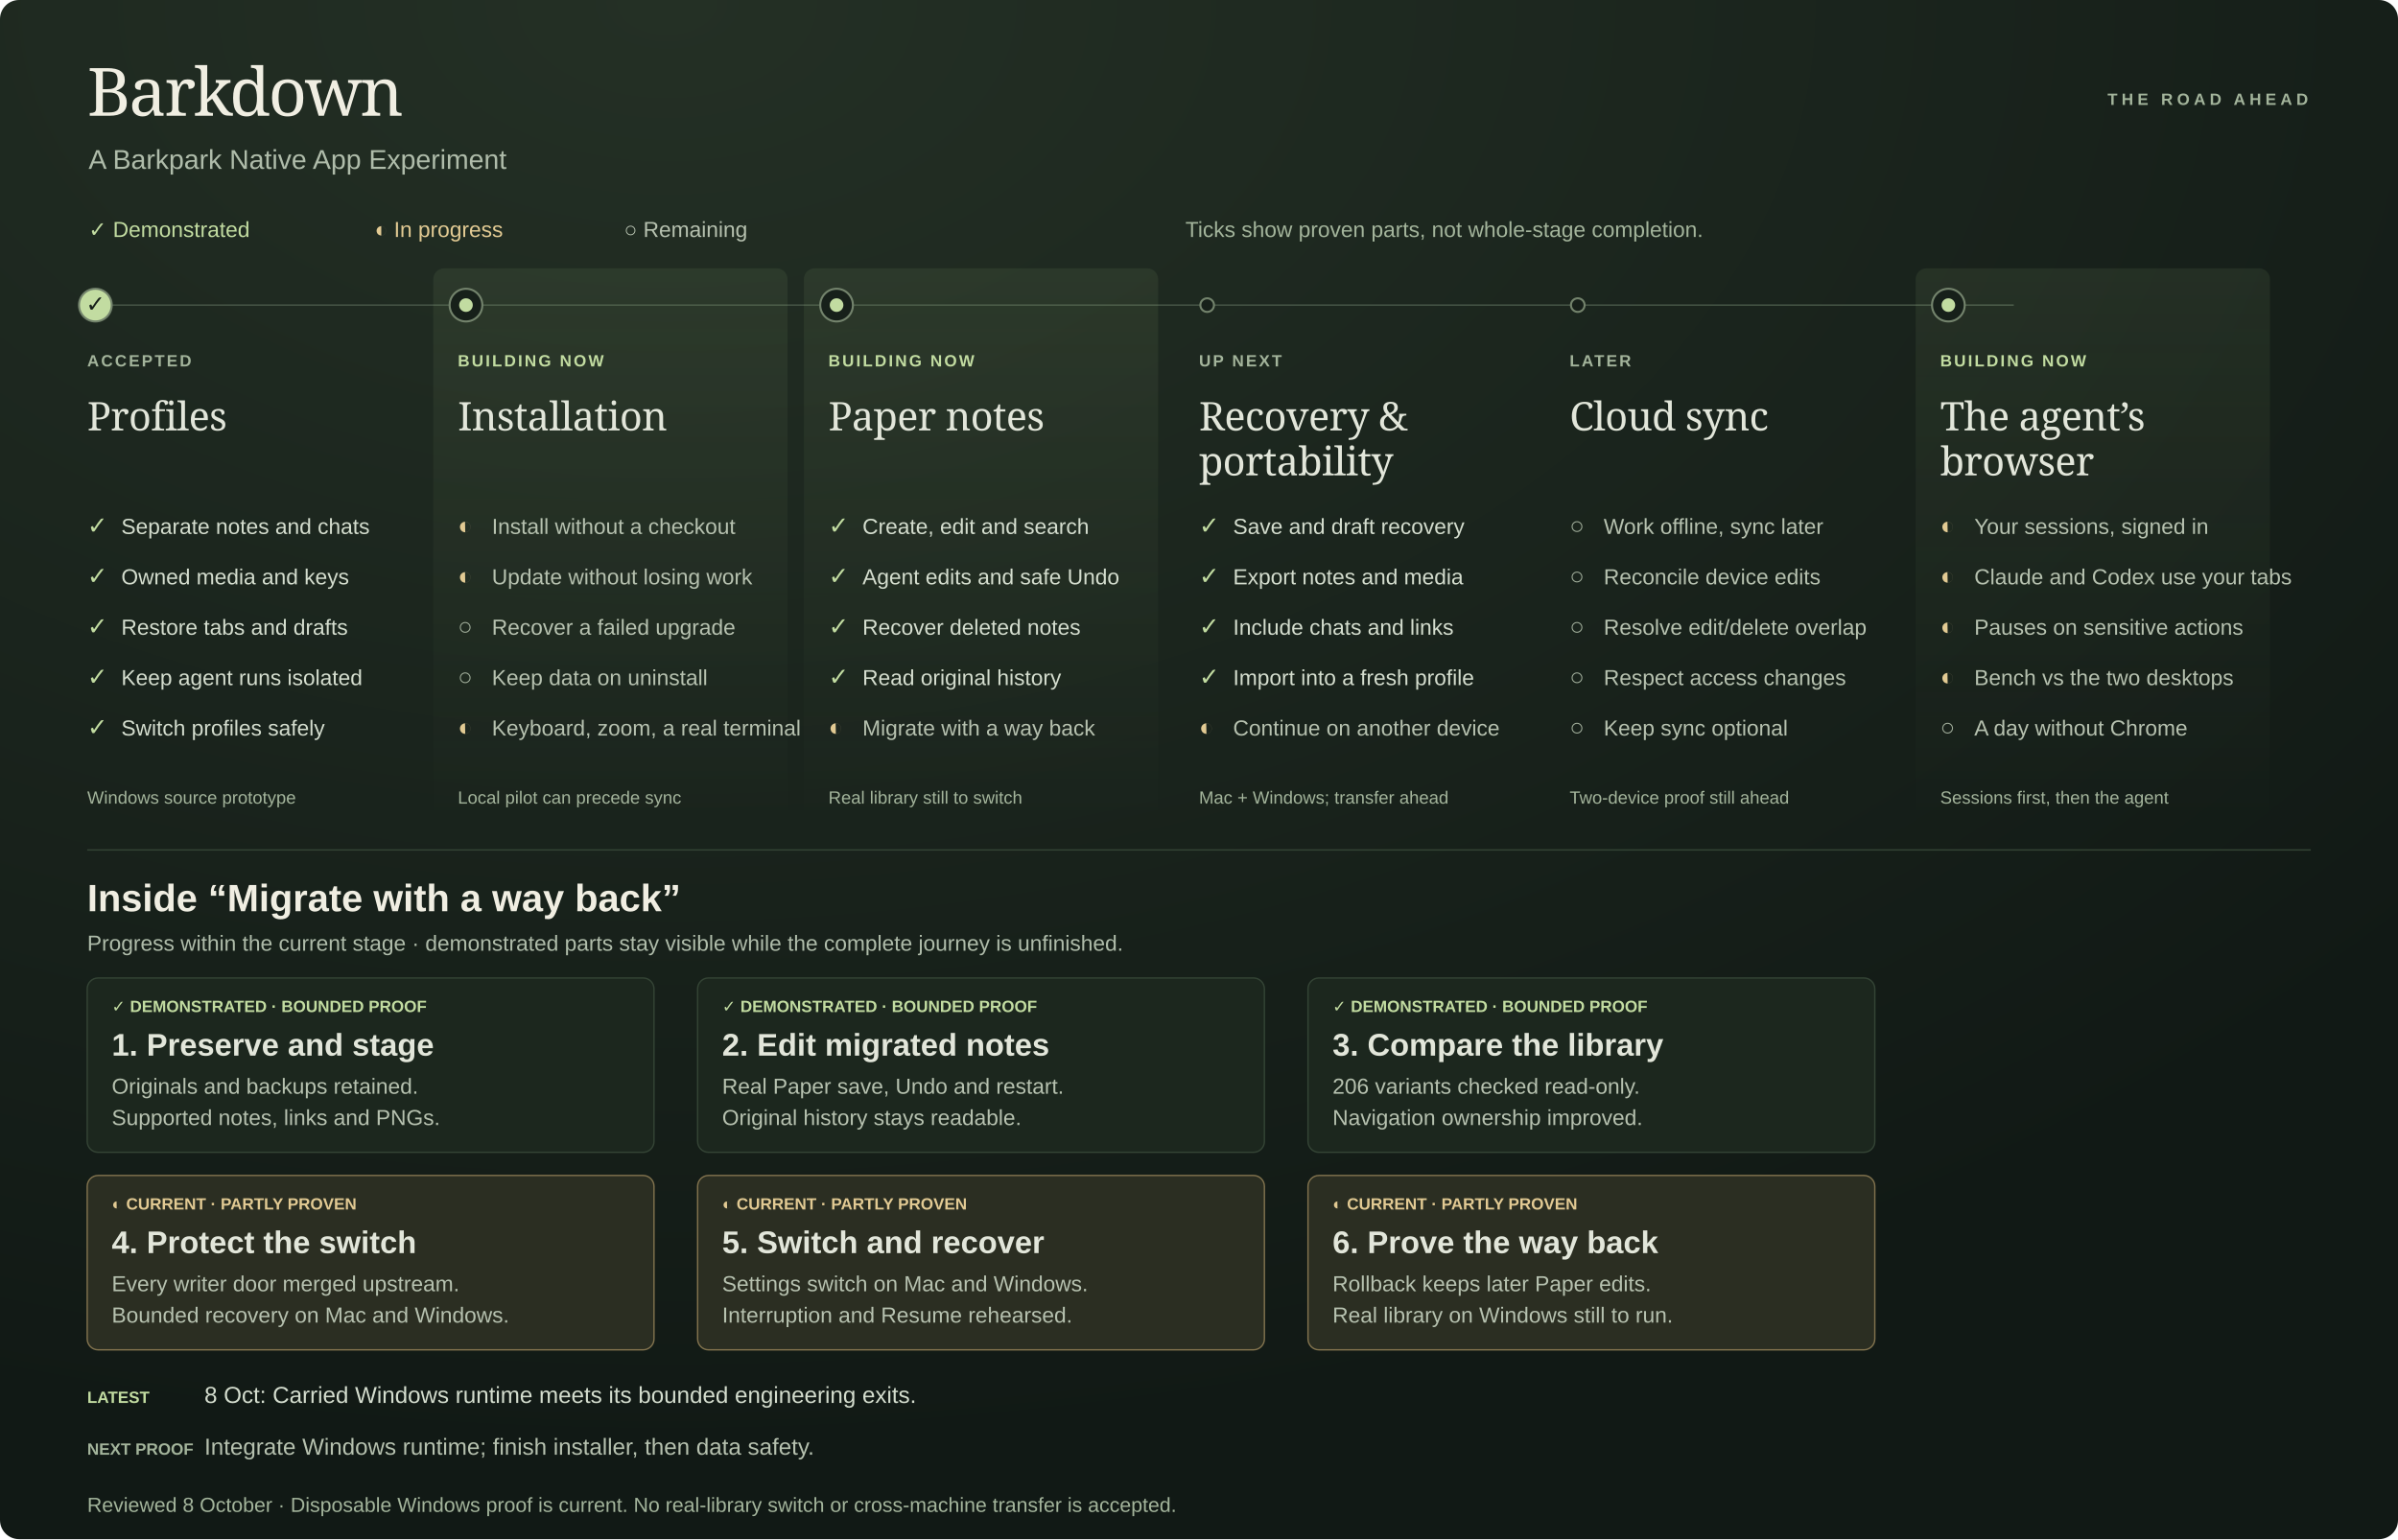
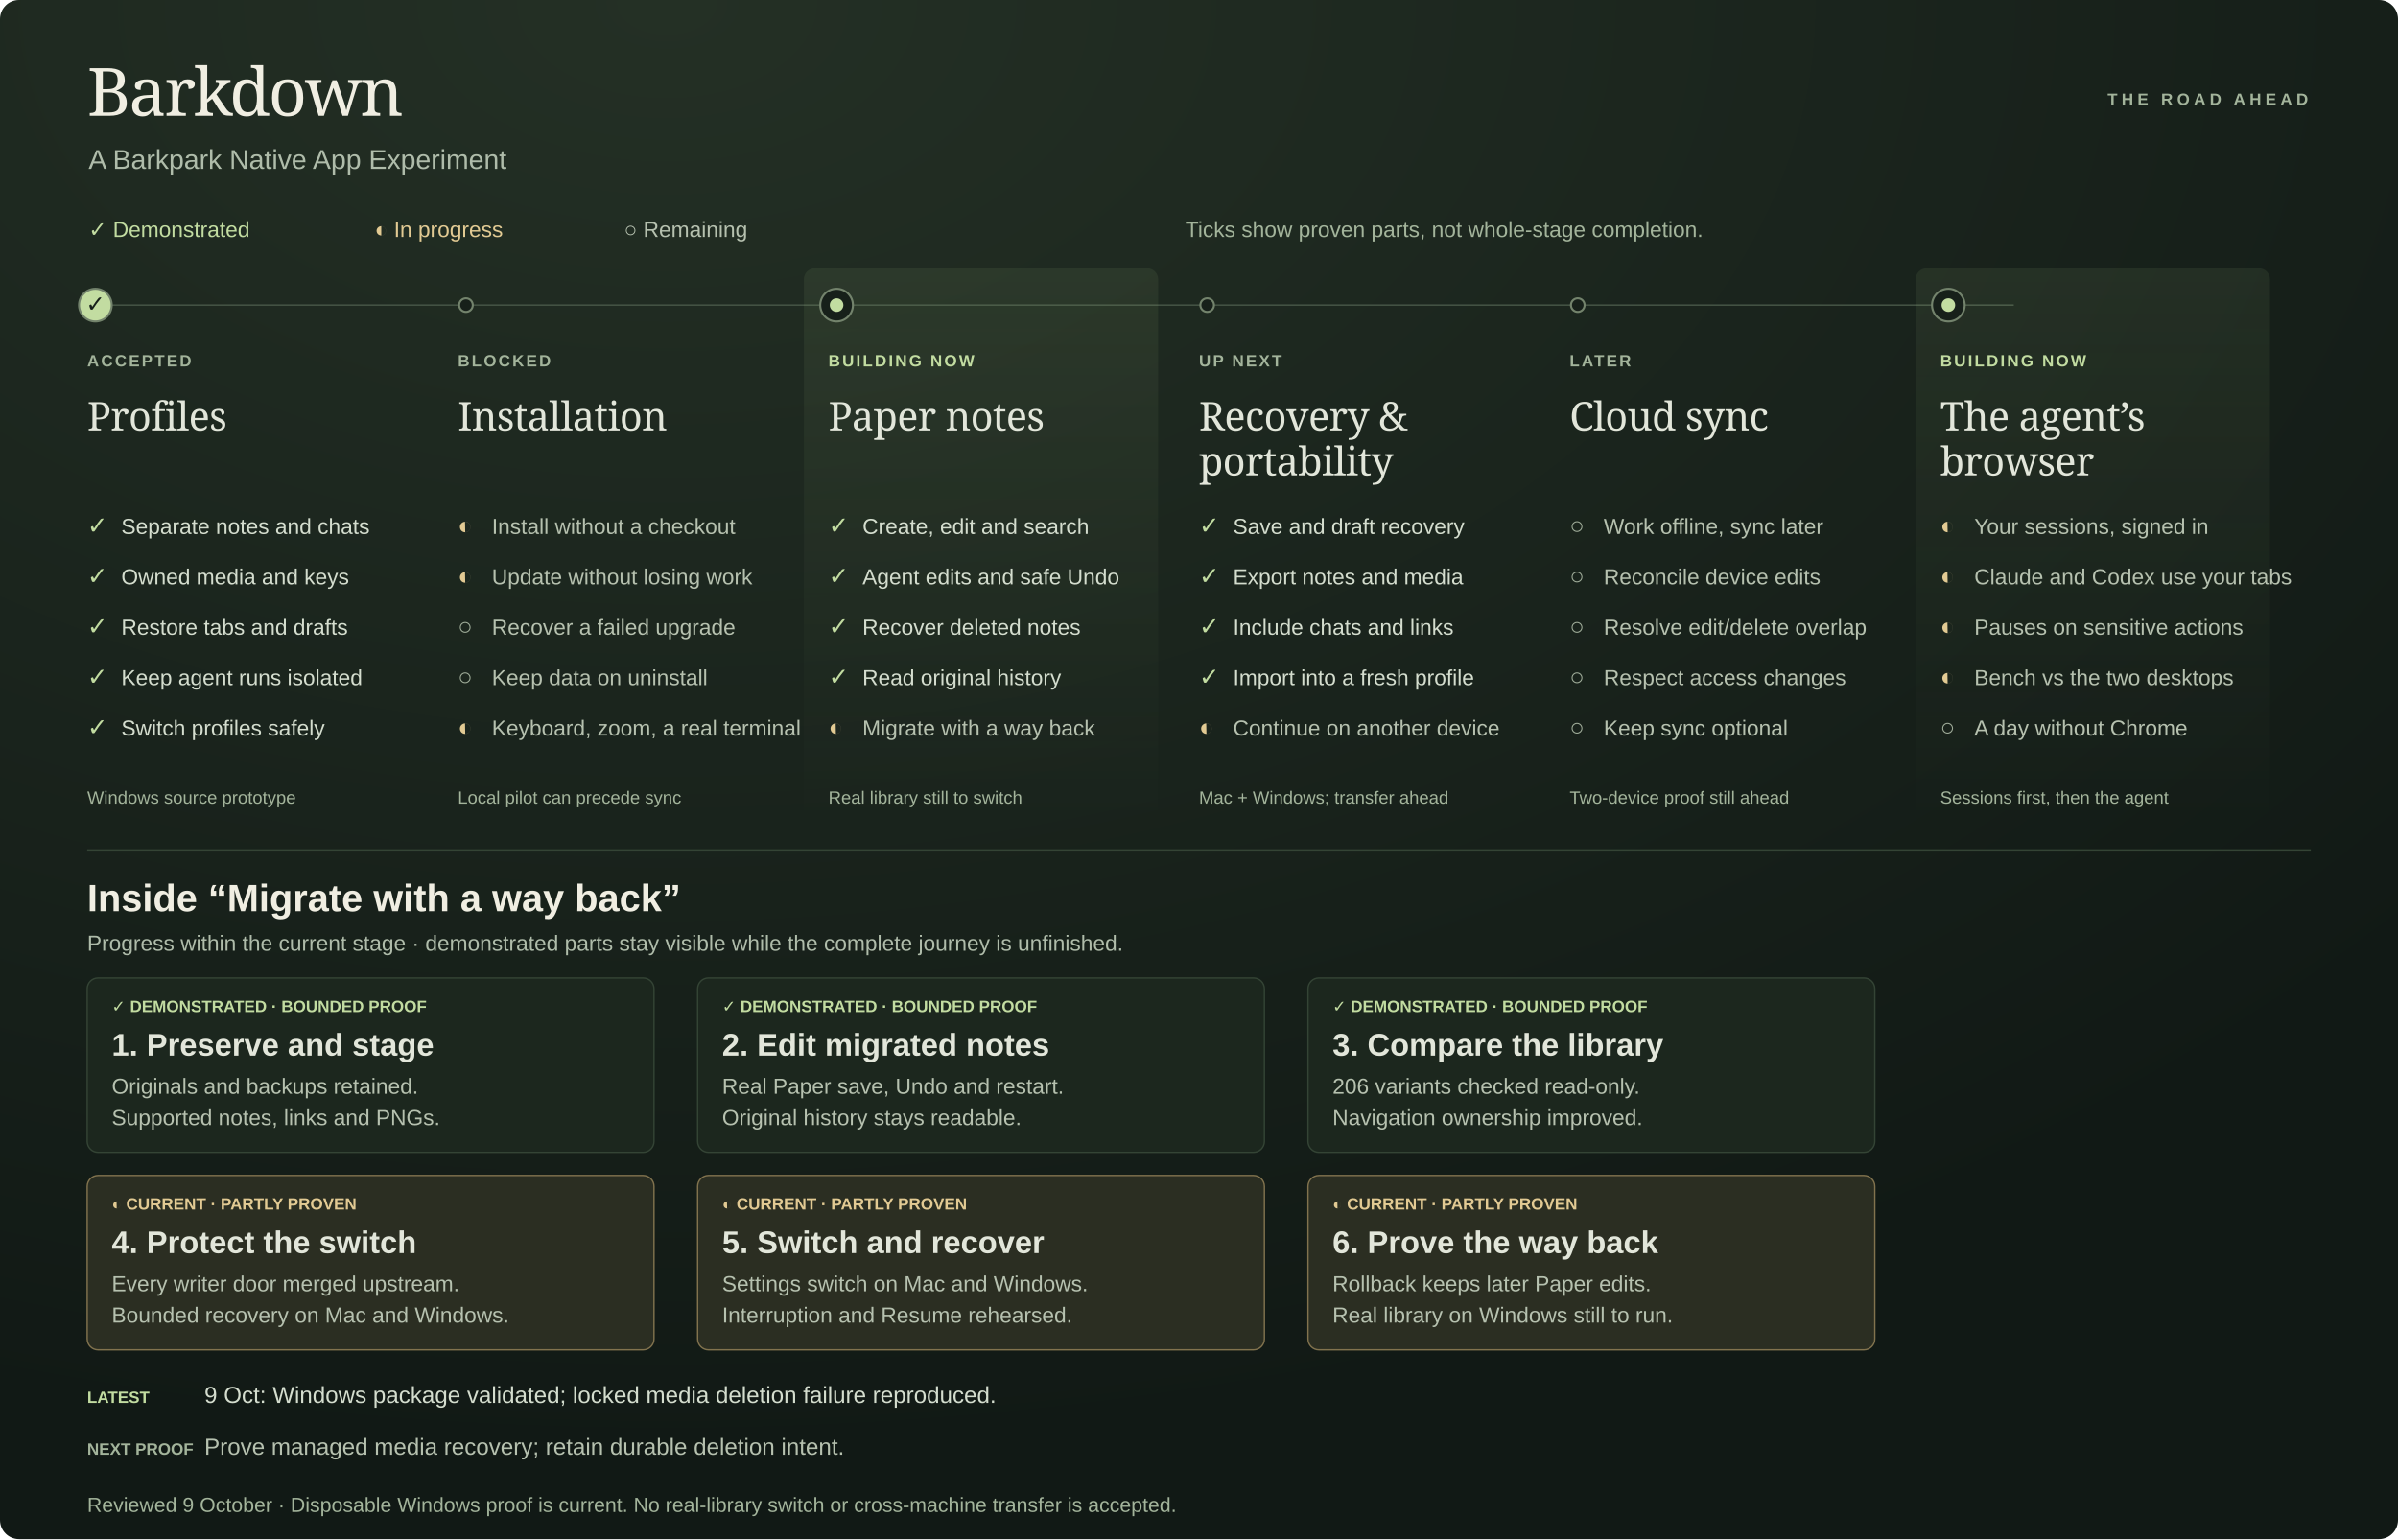
<svg xmlns="http://www.w3.org/2000/svg" width="1760" height="1130" viewBox="0 0 1760 1130" role="img" aria-labelledby="title desc">
  <defs>
    <radialGradient id="background" cx="28%" cy="0%" r="95%">
      <stop stop-color="#243025" />
      <stop offset="1" stop-color="#111915" />
    </radialGradient>
    <linearGradient id="focus" x2="0" y2="1">
      <stop stop-color="#a9c787" stop-opacity=".09" />
      <stop offset="1" stop-color="#a9c787" stop-opacity="0" />
    </linearGradient>
  </defs>
  <g font-family="Segoe UI, Arial, sans-serif">
    <rect width="1760" height="1130" rx="14" fill="url(#background)" />
    <text x="64" y="85" font-family="Georgia, serif" font-size="49" letter-spacing="-1.5" fill="#f0eee2">Barkdown</text>
    <text x="65" y="124" font-size="20" fill="#afbcaa" font-weight="400">A Barkpark Native App Experiment</text>
    <text x="1694" y="77" text-anchor="end" font-size="12" font-weight="600" letter-spacing="3" fill="#a3b49b">THE ROAD AHEAD</text>
    <text x="65" y="174" font-size="16" fill="#c2dca1" font-weight="400">✓  Demonstrated</text>
    <text x="275" y="174" font-size="16" fill="#e2ca93" font-weight="400">◐  In progress</text>
    <text x="458" y="174" font-size="16" fill="#b6c1af" font-weight="400">○  Remaining</text>
    <text x="870" y="174" font-size="16" fill="#a3b49b" font-weight="400">Ticks show proven parts, not whole-stage completion.</text>
    <path d="M70 224H1478" stroke="#475747" stroke-width="1" />
    <g data-phase="P1">
      <circle cx="70" cy="224" r="12" fill="#c2dca1" stroke="#73836c" stroke-width="1.5" />
      <text x="63" y="229" font-size="17" fill="#17201a" font-weight="600">✓</text>
      <text x="64" y="269" font-size="12" letter-spacing="1.5" font-weight="600" fill="#a3b49b">ACCEPTED</text>
      <text x="64" y="316" dy="0" font-family="Georgia, serif" font-size="29" letter-spacing="-.4" fill="#e2e6da">Profiles</text>
      <text x="64" y="392" font-size="18" fill="#c2dca1" font-weight="600">✓</text>
      <text x="89" y="392" font-size="16" fill="#d4ddce" font-weight="400">Separate notes and chats</text>
      <text x="64" y="429" font-size="18" fill="#c2dca1" font-weight="600">✓</text>
      <text x="89" y="429" font-size="16" fill="#d4ddce" font-weight="400">Owned media and keys</text>
      <text x="64" y="466" font-size="18" fill="#c2dca1" font-weight="600">✓</text>
      <text x="89" y="466" font-size="16" fill="#d4ddce" font-weight="400">Restore tabs and drafts</text>
      <text x="64" y="503" font-size="18" fill="#c2dca1" font-weight="600">✓</text>
      <text x="89" y="503" font-size="16" fill="#d4ddce" font-weight="400">Keep agent runs isolated</text>
      <text x="64" y="540" font-size="18" fill="#c2dca1" font-weight="600">✓</text>
      <text x="89" y="540" font-size="16" fill="#d4ddce" font-weight="400">Switch profiles safely</text>
      <text x="64" y="590" font-size="13" fill="#a3b49b" font-weight="400">Windows source prototype</text>
    </g>
    <g data-phase="P5">
-       <rect x="318" y="197" width="260" height="410" rx="8" fill="url(#focus)" />
-       <circle cx="342" cy="224" r="12" fill="#17201a" stroke="#73836c" stroke-width="1.5" />
-       <circle cx="342" cy="224" r="5" fill="#c2dca1" />
-       <text x="336" y="269" font-size="12" letter-spacing="1.5" font-weight="600" fill="#c2dca1">BUILDING NOW</text>
+       <circle cx="342" cy="224" r="5" fill="#17201a" stroke="#73836c" stroke-width="1.5" />
+       <text x="336" y="269" font-size="12" letter-spacing="1.5" font-weight="600" fill="#a3b49b">BLOCKED</text>
      <text x="336" y="316" dy="0" font-family="Georgia, serif" font-size="29" letter-spacing="-.4" fill="#e2e6da">Installation</text>
      <text x="336" y="392" font-size="18" fill="#e2ca93" font-weight="600">◐</text>
      <text x="361" y="392" font-size="16" fill="#b6c1af" font-weight="400">Install without a checkout</text>
      <text x="336" y="429" font-size="18" fill="#e2ca93" font-weight="600">◐</text>
      <text x="361" y="429" font-size="16" fill="#b6c1af" font-weight="400">Update without losing work</text>
      <text x="336" y="466" font-size="18" fill="#9fac99" font-weight="600">○</text>
      <text x="361" y="466" font-size="16" fill="#b6c1af" font-weight="400">Recover a failed upgrade</text>
      <text x="336" y="503" font-size="18" fill="#9fac99" font-weight="600">○</text>
      <text x="361" y="503" font-size="16" fill="#b6c1af" font-weight="400">Keep data on uninstall</text>
      <text x="336" y="540" font-size="18" fill="#e2ca93" font-weight="600">◐</text>
      <text x="361" y="540" font-size="16" fill="#b6c1af" font-weight="400">Keyboard, zoom, a real terminal</text>
      <text x="336" y="590" font-size="13" fill="#a3b49b" font-weight="400">Local pilot can precede sync</text>
    </g>
    <g data-phase="P2">
      <rect x="590" y="197" width="260" height="410" rx="8" fill="url(#focus)" />
      <circle cx="614" cy="224" r="12" fill="#17201a" stroke="#73836c" stroke-width="1.5" />
      <circle cx="614" cy="224" r="5" fill="#c2dca1" />
      <text x="608" y="269" font-size="12" letter-spacing="1.5" font-weight="600" fill="#c2dca1">BUILDING NOW</text>
      <text x="608" y="316" dy="0" font-family="Georgia, serif" font-size="29" letter-spacing="-.4" fill="#e2e6da">Paper notes</text>
      <text x="608" y="392" font-size="18" fill="#c2dca1" font-weight="600">✓</text>
      <text x="633" y="392" font-size="16" fill="#d4ddce" font-weight="400">Create, edit and search</text>
      <text x="608" y="429" font-size="18" fill="#c2dca1" font-weight="600">✓</text>
      <text x="633" y="429" font-size="16" fill="#d4ddce" font-weight="400">Agent edits and safe Undo</text>
      <text x="608" y="466" font-size="18" fill="#c2dca1" font-weight="600">✓</text>
      <text x="633" y="466" font-size="16" fill="#d4ddce" font-weight="400">Recover deleted notes</text>
      <text x="608" y="503" font-size="18" fill="#c2dca1" font-weight="600">✓</text>
      <text x="633" y="503" font-size="16" fill="#d4ddce" font-weight="400">Read original history</text>
      <text x="608" y="540" font-size="18" fill="#e2ca93" font-weight="600">◐</text>
      <text x="633" y="540" font-size="16" fill="#b6c1af" font-weight="400">Migrate with a way back</text>
      <text x="608" y="590" font-size="13" fill="#a3b49b" font-weight="400">Real library still to switch</text>
    </g>
    <g data-phase="P3">
      <circle cx="886" cy="224" r="5" fill="#17201a" stroke="#73836c" stroke-width="1.5" />
      <text x="880" y="269" font-size="12" letter-spacing="1.5" font-weight="600" fill="#a3b49b">UP NEXT</text>
      <text x="880" y="316" dy="0" font-family="Georgia, serif" font-size="29" letter-spacing="-.4" fill="#e2e6da">Recovery &amp;</text>
      <text x="880" y="316" dy="33" font-family="Georgia, serif" font-size="29" letter-spacing="-.4" fill="#e2e6da">portability</text>
      <text x="880" y="392" font-size="18" fill="#c2dca1" font-weight="600">✓</text>
      <text x="905" y="392" font-size="16" fill="#d4ddce" font-weight="400">Save and draft recovery</text>
      <text x="880" y="429" font-size="18" fill="#c2dca1" font-weight="600">✓</text>
      <text x="905" y="429" font-size="16" fill="#d4ddce" font-weight="400">Export notes and media</text>
      <text x="880" y="466" font-size="18" fill="#c2dca1" font-weight="600">✓</text>
      <text x="905" y="466" font-size="16" fill="#d4ddce" font-weight="400">Include chats and links</text>
      <text x="880" y="503" font-size="18" fill="#c2dca1" font-weight="600">✓</text>
      <text x="905" y="503" font-size="16" fill="#d4ddce" font-weight="400">Import into a fresh profile</text>
      <text x="880" y="540" font-size="18" fill="#e2ca93" font-weight="600">◐</text>
      <text x="905" y="540" font-size="16" fill="#b6c1af" font-weight="400">Continue on another device</text>
      <text x="880" y="590" font-size="13" fill="#a3b49b" font-weight="400">Mac + Windows; transfer ahead</text>
    </g>
    <g data-phase="P4">
      <circle cx="1158" cy="224" r="5" fill="#17201a" stroke="#73836c" stroke-width="1.5" />
      <text x="1152" y="269" font-size="12" letter-spacing="1.5" font-weight="600" fill="#a3b49b">LATER</text>
      <text x="1152" y="316" dy="0" font-family="Georgia, serif" font-size="29" letter-spacing="-.4" fill="#e2e6da">Cloud sync</text>
      <text x="1152" y="392" font-size="18" fill="#9fac99" font-weight="600">○</text>
      <text x="1177" y="392" font-size="16" fill="#b6c1af" font-weight="400">Work offline, sync later</text>
      <text x="1152" y="429" font-size="18" fill="#9fac99" font-weight="600">○</text>
      <text x="1177" y="429" font-size="16" fill="#b6c1af" font-weight="400">Reconcile device edits</text>
      <text x="1152" y="466" font-size="18" fill="#9fac99" font-weight="600">○</text>
      <text x="1177" y="466" font-size="16" fill="#b6c1af" font-weight="400">Resolve edit/delete overlap</text>
      <text x="1152" y="503" font-size="18" fill="#9fac99" font-weight="600">○</text>
      <text x="1177" y="503" font-size="16" fill="#b6c1af" font-weight="400">Respect access changes</text>
      <text x="1152" y="540" font-size="18" fill="#9fac99" font-weight="600">○</text>
      <text x="1177" y="540" font-size="16" fill="#b6c1af" font-weight="400">Keep sync optional</text>
      <text x="1152" y="590" font-size="13" fill="#a3b49b" font-weight="400">Two-device proof still ahead</text>
    </g>
    <g data-phase="P6">
      <rect x="1406" y="197" width="260" height="410" rx="8" fill="url(#focus)" />
      <circle cx="1430" cy="224" r="12" fill="#17201a" stroke="#73836c" stroke-width="1.5" />
      <circle cx="1430" cy="224" r="5" fill="#c2dca1" />
      <text x="1424" y="269" font-size="12" letter-spacing="1.5" font-weight="600" fill="#c2dca1">BUILDING NOW</text>
      <text x="1424" y="316" dy="0" font-family="Georgia, serif" font-size="29" letter-spacing="-.4" fill="#e2e6da">The agent’s</text>
      <text x="1424" y="316" dy="33" font-family="Georgia, serif" font-size="29" letter-spacing="-.4" fill="#e2e6da">browser</text>
      <text x="1424" y="392" font-size="18" fill="#e2ca93" font-weight="600">◐</text>
      <text x="1449" y="392" font-size="16" fill="#b6c1af" font-weight="400">Your sessions, signed in</text>
      <text x="1424" y="429" font-size="18" fill="#e2ca93" font-weight="600">◐</text>
      <text x="1449" y="429" font-size="16" fill="#b6c1af" font-weight="400">Claude and Codex use your tabs</text>
      <text x="1424" y="466" font-size="18" fill="#e2ca93" font-weight="600">◐</text>
      <text x="1449" y="466" font-size="16" fill="#b6c1af" font-weight="400">Pauses on sensitive actions</text>
      <text x="1424" y="503" font-size="18" fill="#e2ca93" font-weight="600">◐</text>
      <text x="1449" y="503" font-size="16" fill="#b6c1af" font-weight="400">Bench vs the two desktops</text>
      <text x="1424" y="540" font-size="18" fill="#9fac99" font-weight="600">○</text>
      <text x="1449" y="540" font-size="16" fill="#b6c1af" font-weight="400">A day without Chrome</text>
      <text x="1424" y="590" font-size="13" fill="#a3b49b" font-weight="400">Sessions first, then the agent</text>
    </g>
    <path d="M64 624H1696" stroke="#344435" />
    <text x="64" y="669" font-size="28" fill="#f0eee2" font-weight="600">Inside “Migrate with a way back”</text>
    <text x="64" y="698" font-size="16" fill="#afbcaa" font-weight="400">Progress within the current stage · demonstrated parts stay visible while the complete journey is unfinished.</text>
    <g data-migration-step="1">
      <rect x="64" y="718" width="416" height="128" rx="8" fill="#1c271e" stroke="#344435" />
      <text x="82" y="743" font-size="12" fill="#c2dca1" font-weight="600">✓  DEMONSTRATED · BOUNDED PROOF</text>
      <text x="82" y="775" font-size="23" fill="#e2e6da" font-weight="600">1. Preserve and stage</text>
      <text x="82" y="803" font-size="16" fill="#b6c1af" font-weight="400">Originals and backups retained.</text>
      <text x="82" y="826" font-size="16" fill="#b6c1af" font-weight="400">Supported notes, links and PNGs.</text>
    </g>
    <g data-migration-step="2">
      <rect x="512" y="718" width="416" height="128" rx="8" fill="#1c271e" stroke="#344435" />
      <text x="530" y="743" font-size="12" fill="#c2dca1" font-weight="600">✓  DEMONSTRATED · BOUNDED PROOF</text>
      <text x="530" y="775" font-size="23" fill="#e2e6da" font-weight="600">2. Edit migrated notes</text>
      <text x="530" y="803" font-size="16" fill="#b6c1af" font-weight="400">Real Paper save, Undo and restart.</text>
      <text x="530" y="826" font-size="16" fill="#b6c1af" font-weight="400">Original history stays readable.</text>
    </g>
    <g data-migration-step="3">
      <rect x="960" y="718" width="416" height="128" rx="8" fill="#1c271e" stroke="#344435" />
      <text x="978" y="743" font-size="12" fill="#c2dca1" font-weight="600">✓  DEMONSTRATED · BOUNDED PROOF</text>
      <text x="978" y="775" font-size="23" fill="#e2e6da" font-weight="600">3. Compare the library</text>
      <text x="978" y="803" font-size="16" fill="#b6c1af" font-weight="400">206 variants checked read-only.</text>
      <text x="978" y="826" font-size="16" fill="#b6c1af" font-weight="400">Navigation ownership improved.</text>
    </g>
    <g data-migration-step="4">
      <rect x="64" y="863" width="416" height="128" rx="8" fill="#2b2e22" stroke="#82734e" />
      <text x="82" y="888" font-size="12" fill="#e2ca93" font-weight="600">◐  CURRENT · PARTLY PROVEN</text>
      <text x="82" y="920" font-size="23" fill="#e2e6da" font-weight="600">4. Protect the switch</text>
      <text x="82" y="948" font-size="16" fill="#b6c1af" font-weight="400">Every writer door merged upstream.</text>
      <text x="82" y="971" font-size="16" fill="#b6c1af" font-weight="400">Bounded recovery on Mac and Windows.</text>
    </g>
    <g data-migration-step="5">
      <rect x="512" y="863" width="416" height="128" rx="8" fill="#2b2e22" stroke="#82734e" />
      <text x="530" y="888" font-size="12" fill="#e2ca93" font-weight="600">◐  CURRENT · PARTLY PROVEN</text>
      <text x="530" y="920" font-size="23" fill="#e2e6da" font-weight="600">5. Switch and recover</text>
      <text x="530" y="948" font-size="16" fill="#b6c1af" font-weight="400">Settings switch on Mac and Windows.</text>
      <text x="530" y="971" font-size="16" fill="#b6c1af" font-weight="400">Interruption and Resume rehearsed.</text>
    </g>
    <g data-migration-step="6">
      <rect x="960" y="863" width="416" height="128" rx="8" fill="#2b2e22" stroke="#82734e" />
      <text x="978" y="888" font-size="12" fill="#e2ca93" font-weight="600">◐  CURRENT · PARTLY PROVEN</text>
      <text x="978" y="920" font-size="23" fill="#e2e6da" font-weight="600">6. Prove the way back</text>
      <text x="978" y="948" font-size="16" fill="#b6c1af" font-weight="400">Rollback keeps later Paper edits.</text>
      <text x="978" y="971" font-size="16" fill="#b6c1af" font-weight="400">Real library on Windows still to run.</text>
    </g>
    <text x="64" y="1030" font-size="12" fill="#c2dca1" font-weight="600">LATEST</text>
-     <text x="150" y="1030" font-size="17" fill="#d4ddce" font-weight="400">8 Oct: Carried Windows runtime meets its bounded engineering exits.</text>
+     <text x="150" y="1030" font-size="17" fill="#d4ddce" font-weight="400">9 Oct: Windows package validated; locked media deletion failure reproduced.</text>
    <text x="64" y="1068" font-size="12" fill="#a3b49b" font-weight="600">NEXT PROOF</text>
-     <text x="150" y="1068" font-size="17" fill="#b6c1af" font-weight="400">Integrate Windows runtime; finish installer, then data safety.</text>
-     <text x="64" y="1110" font-size="15" fill="#a3b49b" font-weight="400">Reviewed 8 October · Disposable Windows proof is current. No real-library switch or cross-machine transfer is accepted.</text>
+     <text x="150" y="1068" font-size="17" fill="#b6c1af" font-weight="400">Prove managed media recovery; retain durable deletion intent.</text>
+     <text x="64" y="1110" font-size="15" fill="#a3b49b" font-weight="400">Reviewed 9 October · Disposable Windows proof is current. No real-library switch or cross-machine transfer is accepted.</text>
  </g>
</svg>
